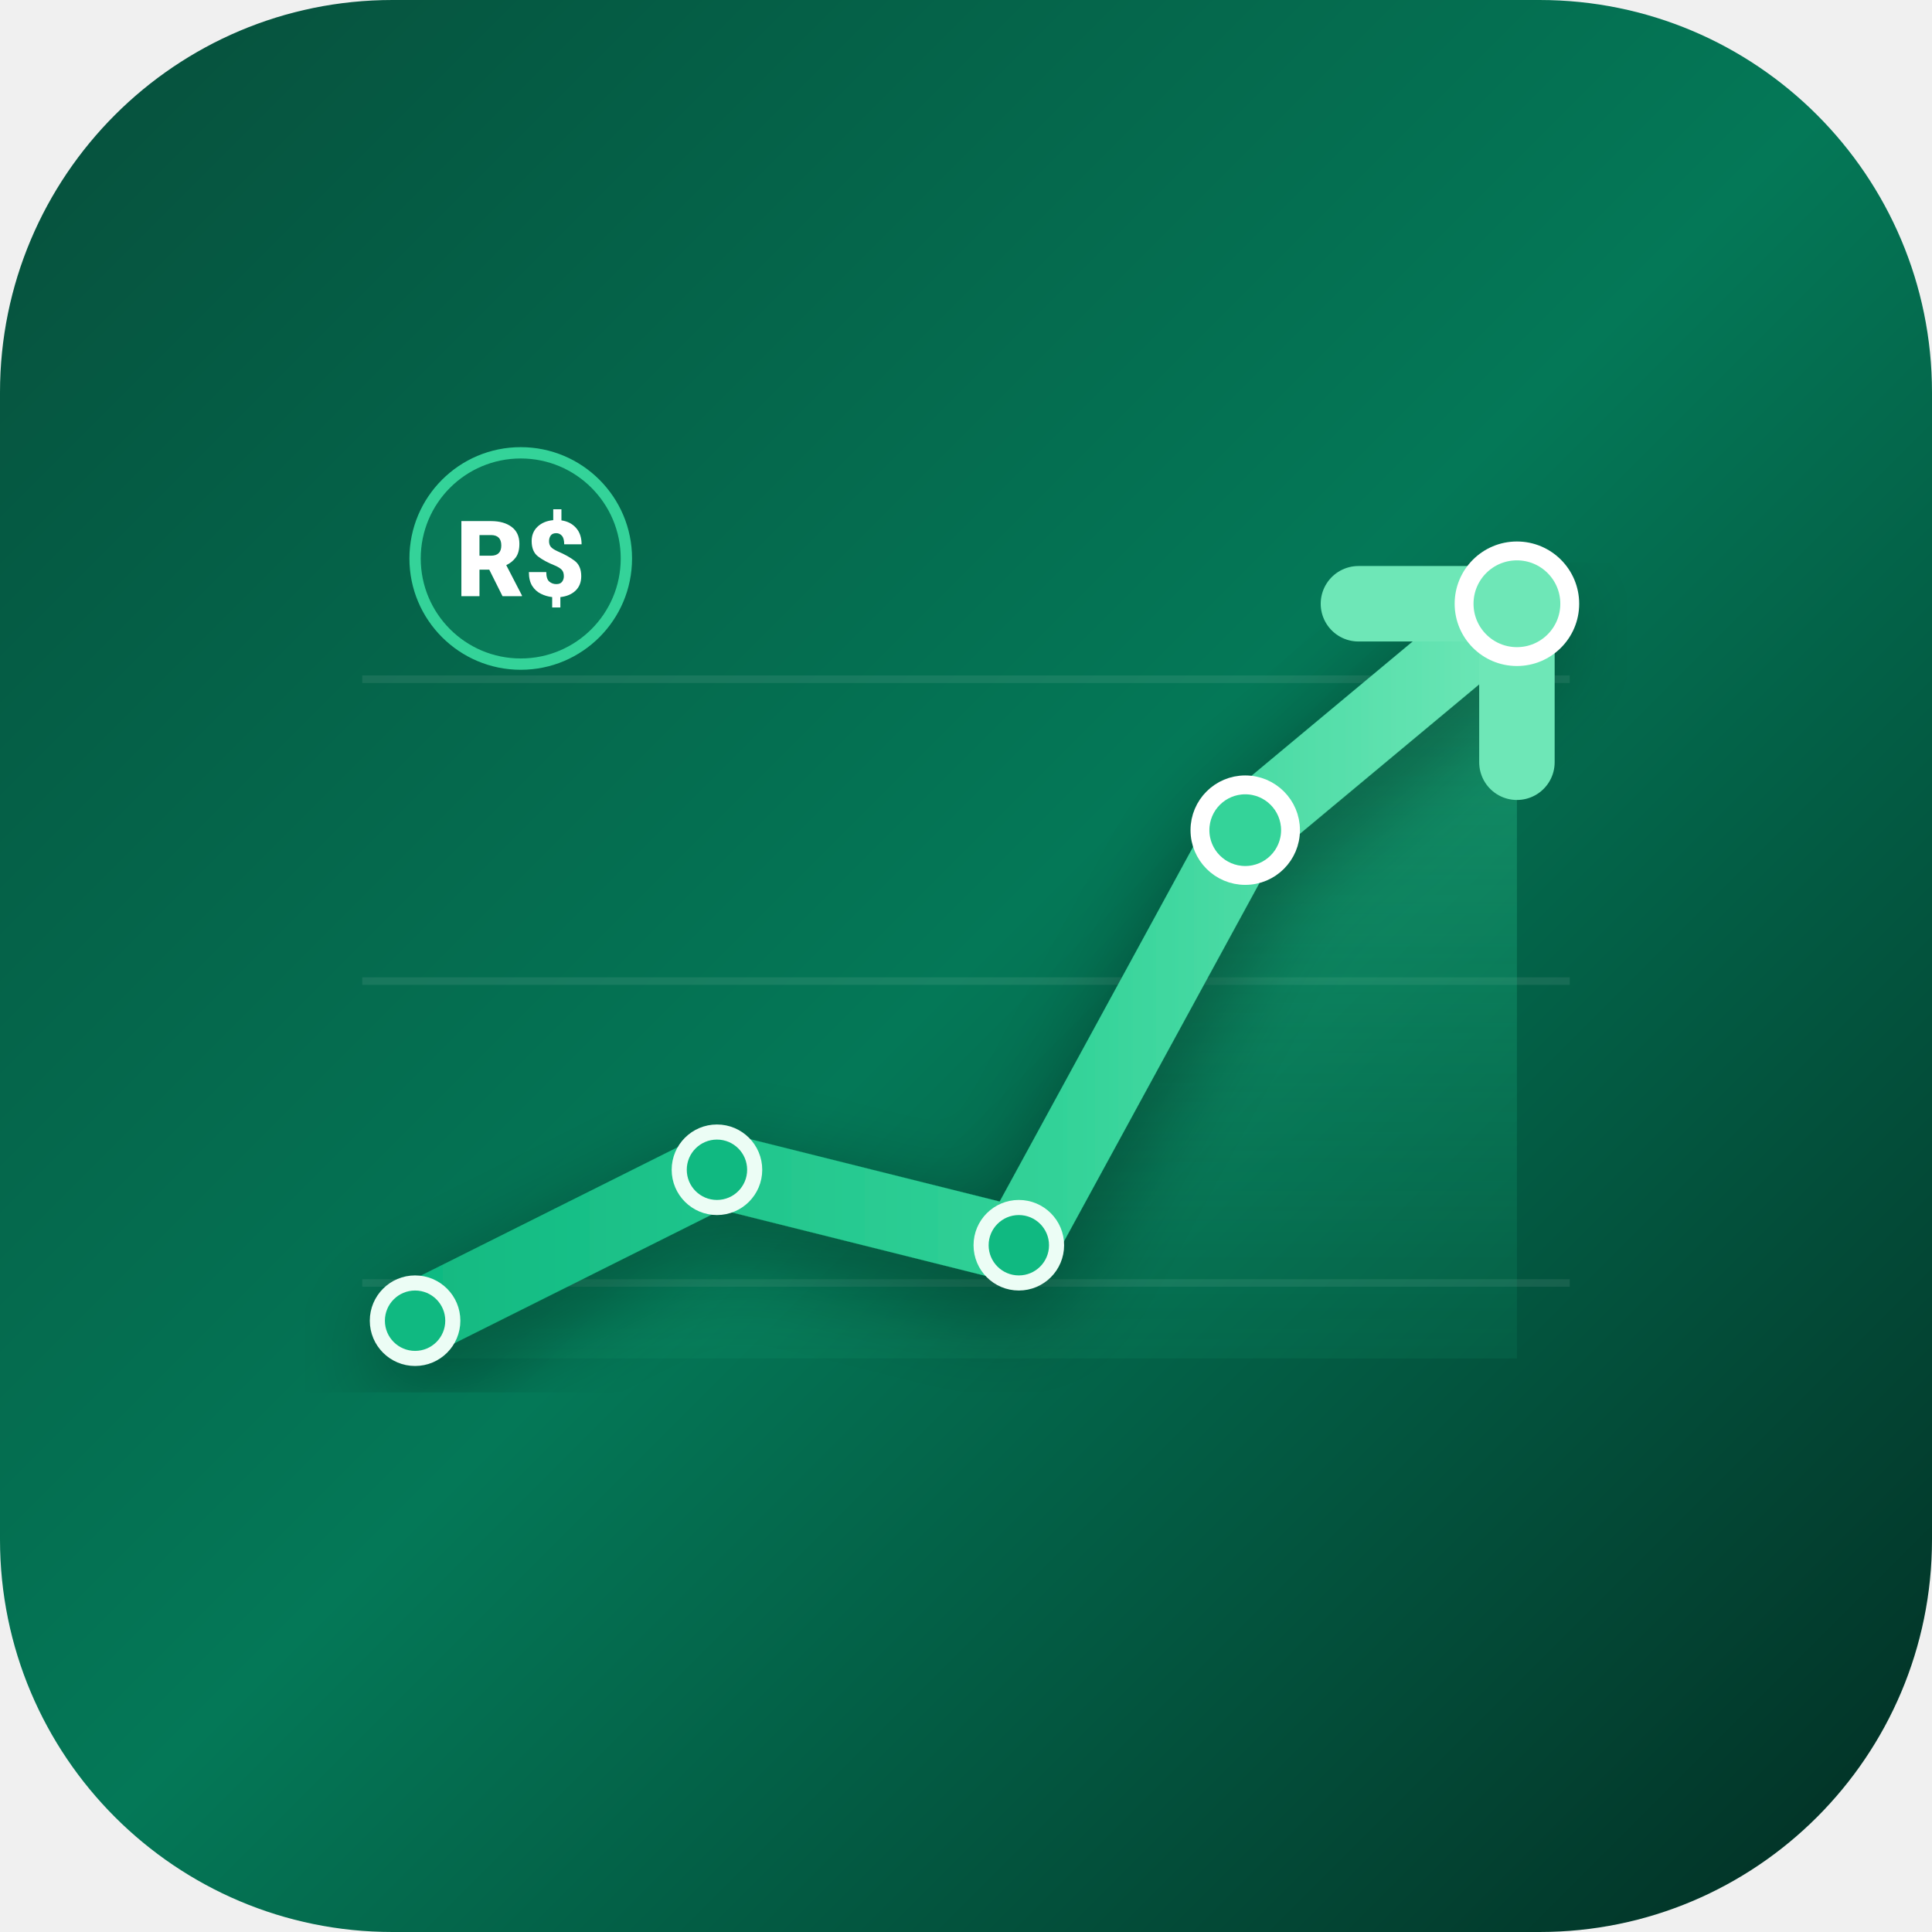
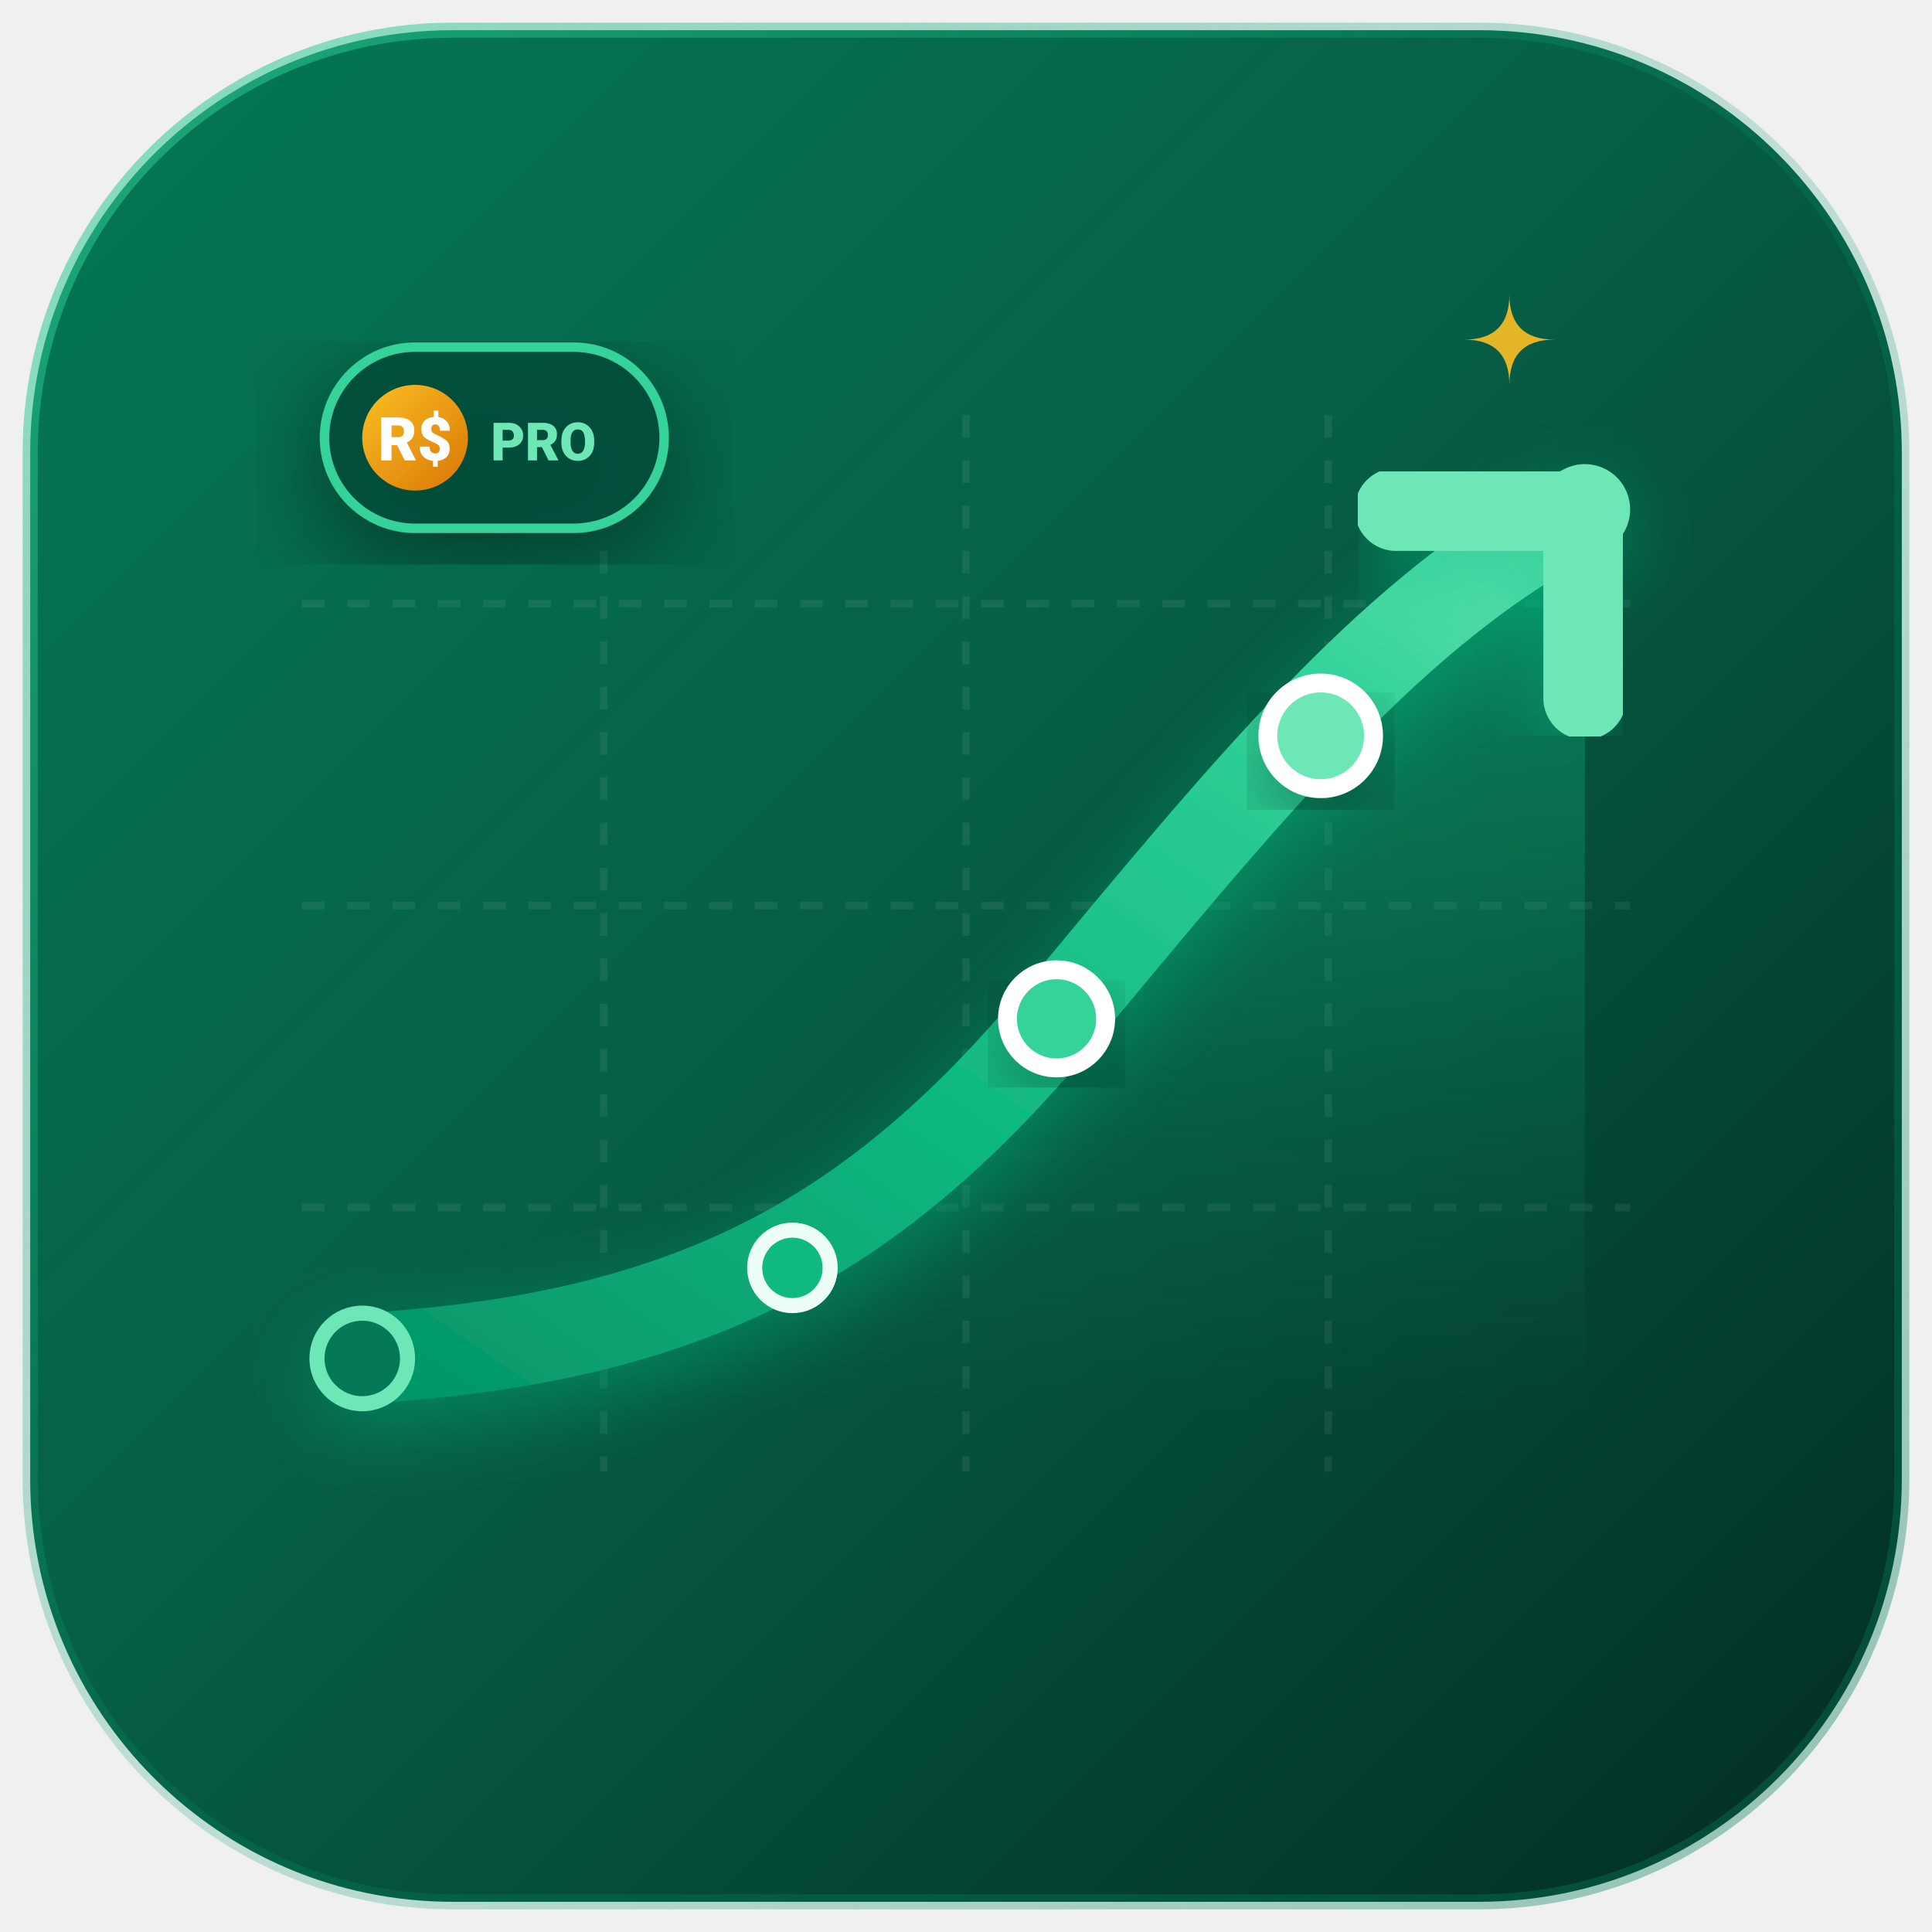
<svg xmlns="http://www.w3.org/2000/svg" viewBox="0 0 512 512" width="512" height="512">
  <defs>
    <linearGradient id="bgGrad" x1="0" y1="0" x2="1" y2="1">
-       <stop offset="0%" stop-color="#064e3b" />
-       <stop offset="50%" stop-color="#047857" />
+       <stop offset="0%" stop-color="#047857" />
+       <stop offset="45%" stop-color="#065f46" />
      <stop offset="100%" stop-color="#022c22" />
    </linearGradient>
-     <linearGradient id="chartGrad" x1="0" y1="1" x2="0" y2="0">
-       <stop offset="0%" stop-color="#10b981" stop-opacity="0.1" />
-       <stop offset="100%" stop-color="#34d399" stop-opacity="0.4" />
+     <linearGradient id="areaGrad" x1="0" y1="0" x2="0" y2="1">
+       <stop offset="0%" stop-color="#10b981" stop-opacity="0.45" />
+       <stop offset="70%" stop-color="#10b981" stop-opacity="0.1" />
+       <stop offset="100%" stop-color="#10b981" stop-opacity="0.0" />
    </linearGradient>
-     <linearGradient id="lineGrad" x1="0" y1="0" x2="1" y2="0">
-       <stop offset="0%" stop-color="#10b981" />
-       <stop offset="60%" stop-color="#34d399" />
+     <linearGradient id="trendGrad" x1="0" y1="1" x2="1" y2="0">
+       <stop offset="0%" stop-color="#059669" />
+       <stop offset="40%" stop-color="#10b981" />
+       <stop offset="80%" stop-color="#34d399" />
      <stop offset="100%" stop-color="#6ee7b7" />
    </linearGradient>
-     <filter id="shadow" x="-10%" y="-10%" width="120%" height="120%">
-       <feDropShadow dx="0" dy="8" stdDeviation="12" flood-color="#000000" flood-opacity="0.4" />
+     <linearGradient id="goldGrad" x1="0" y1="0" x2="1" y2="1">
+       <stop offset="0%" stop-color="#fbbf24" />
+       <stop offset="100%" stop-color="#d97706" />
+     </linearGradient>
+     <linearGradient id="borderGrad" x1="0" y1="0" x2="1" y2="1">
+       <stop offset="0%" stop-color="#34d399" stop-opacity="0.6" />
+       <stop offset="50%" stop-color="#059669" stop-opacity="0.2" />
+       <stop offset="100%" stop-color="#047857" stop-opacity="0.4" />
+     </linearGradient>
+     <filter id="glowShadow" x="-20%" y="-20%" width="140%" height="140%">
+       <feDropShadow dx="0" dy="6" stdDeviation="10" flood-color="#10b981" flood-opacity="0.45" />
+     </filter>
+     <filter id="softShadow" x="-20%" y="-20%" width="140%" height="140%">
+       <feDropShadow dx="0" dy="8" stdDeviation="14" flood-color="#000000" flood-opacity="0.5" />
    </filter>
  </defs>
-   <rect width="512" height="512" rx="104" fill="url(#bgGrad)" />
-   <g stroke="#ffffff" stroke-opacity="0.08" stroke-width="2">
-     <line x1="96" y1="180" x2="416" y2="180" />
-     <line x1="96" y1="260" x2="416" y2="260" />
-     <line x1="96" y1="340" x2="416" y2="340" />
+   <rect x="8" y="8" width="496" height="496" rx="112" fill="url(#bgGrad)" />
+   <rect x="8" y="8" width="496" height="496" rx="112" fill="none" stroke="url(#borderGrad)" stroke-width="4" />
+   <g stroke="#ffffff" stroke-opacity="0.07" stroke-width="2" stroke-dasharray="6 6">
+     <line x1="80" y1="160" x2="432" y2="160" />
+     <line x1="80" y1="240" x2="432" y2="240" />
+     <line x1="80" y1="320" x2="432" y2="320" />
+     <line x1="160" y1="110" x2="160" y2="390" />
+     <line x1="256" y1="110" x2="256" y2="390" />
+     <line x1="352" y1="110" x2="352" y2="390" />
  </g>
-   <path d="M 110 350 L 190 310 L 270 330 L 330 220 L 402 160 L 402 360 L 110 360 Z" fill="url(#chartGrad)" />
-   <path d="M 110 350 L 190 310 L 270 330 L 330 220 L 402 160" fill="none" stroke="url(#lineGrad)" stroke-width="20" stroke-linecap="round" stroke-linejoin="round" filter="url(#shadow)" />
-   <path d="M 360 160 L 402 160 L 402 202" fill="none" stroke="#6ee7b7" stroke-width="20" stroke-linecap="round" stroke-linejoin="round" />
-   <circle cx="110" cy="350" r="10" fill="#10b981" stroke="#ecfdf5" stroke-width="4" />
-   <circle cx="190" cy="310" r="10" fill="#10b981" stroke="#ecfdf5" stroke-width="4" />
-   <circle cx="270" cy="330" r="10" fill="#10b981" stroke="#ecfdf5" stroke-width="4" />
-   <circle cx="330" cy="220" r="12" fill="#34d399" stroke="#ffffff" stroke-width="5" />
-   <circle cx="402" cy="160" r="14" fill="#6ee7b7" stroke="#ffffff" stroke-width="5" />
-   <g transform="translate(110, 120)">
-     <circle cx="28" cy="28" r="28" fill="#10b981" fill-opacity="0.25" stroke="#34d399" stroke-width="3" />
-     <text x="28" y="38" font-family="-apple-system, BlinkMacSystemFont, 'Segoe UI', Roboto, sans-serif" font-size="28" font-weight="900" fill="#ffffff" text-anchor="middle">R$</text>
+   <path d="M 96 360 C 180 355, 230 330, 280 270 C 330 210, 370 160, 420 135 L 420 376 L 96 376 Z" fill="url(#areaGrad)" />
+   <path d="M 96 360 C 180 355, 230 330, 280 270 C 330 210, 370 160, 420 135" fill="none" stroke="url(#trendGrad)" stroke-width="24" stroke-linecap="round" filter="url(#glowShadow)" />
+   <path d="M 370 135 L 420 135 L 420 185" fill="none" stroke="#6ee7b7" stroke-width="22" stroke-linecap="round" stroke-linejoin="round" filter="url(#glowShadow)" />
+   <circle cx="96" cy="360" r="12" fill="#047857" stroke="#6ee7b7" stroke-width="4" />
+   <circle cx="210" cy="336" r="10" fill="#10b981" stroke="#ecfdf5" stroke-width="4" />
+   <circle cx="280" cy="270" r="13" fill="#34d399" stroke="#ffffff" stroke-width="5" filter="url(#softShadow)" />
+   <circle cx="350" cy="195" r="14" fill="#6ee7b7" stroke="#ffffff" stroke-width="5" filter="url(#softShadow)" />
+   <g transform="translate(86, 92)" filter="url(#softShadow)">
+     <rect width="90" height="48" rx="24" fill="#064e3b" stroke="#34d399" stroke-width="2.5" fill-opacity="0.85" />
+     <circle cx="24" cy="24" r="14" fill="url(#goldGrad)" />
+     <text x="24" y="30" font-family="-apple-system, BlinkMacSystemFont, 'Segoe UI', Roboto, sans-serif" font-size="16" font-weight="900" fill="#ffffff" text-anchor="middle">R$</text>
+     <text x="58" y="30" font-family="-apple-system, BlinkMacSystemFont, 'Segoe UI', Roboto, sans-serif" font-size="14" font-weight="800" fill="#6ee7b7" text-anchor="middle">PRO</text>
+   </g>
+   <g transform="translate(400, 90)" fill="#fbbf24" opacity="0.9">
+     <path d="M 0 -12 Q 0 0 12 0 Q 0 0 0 12 Q 0 0 -12 0 Q 0 0 0 -12 Z" />
  </g>
</svg>
